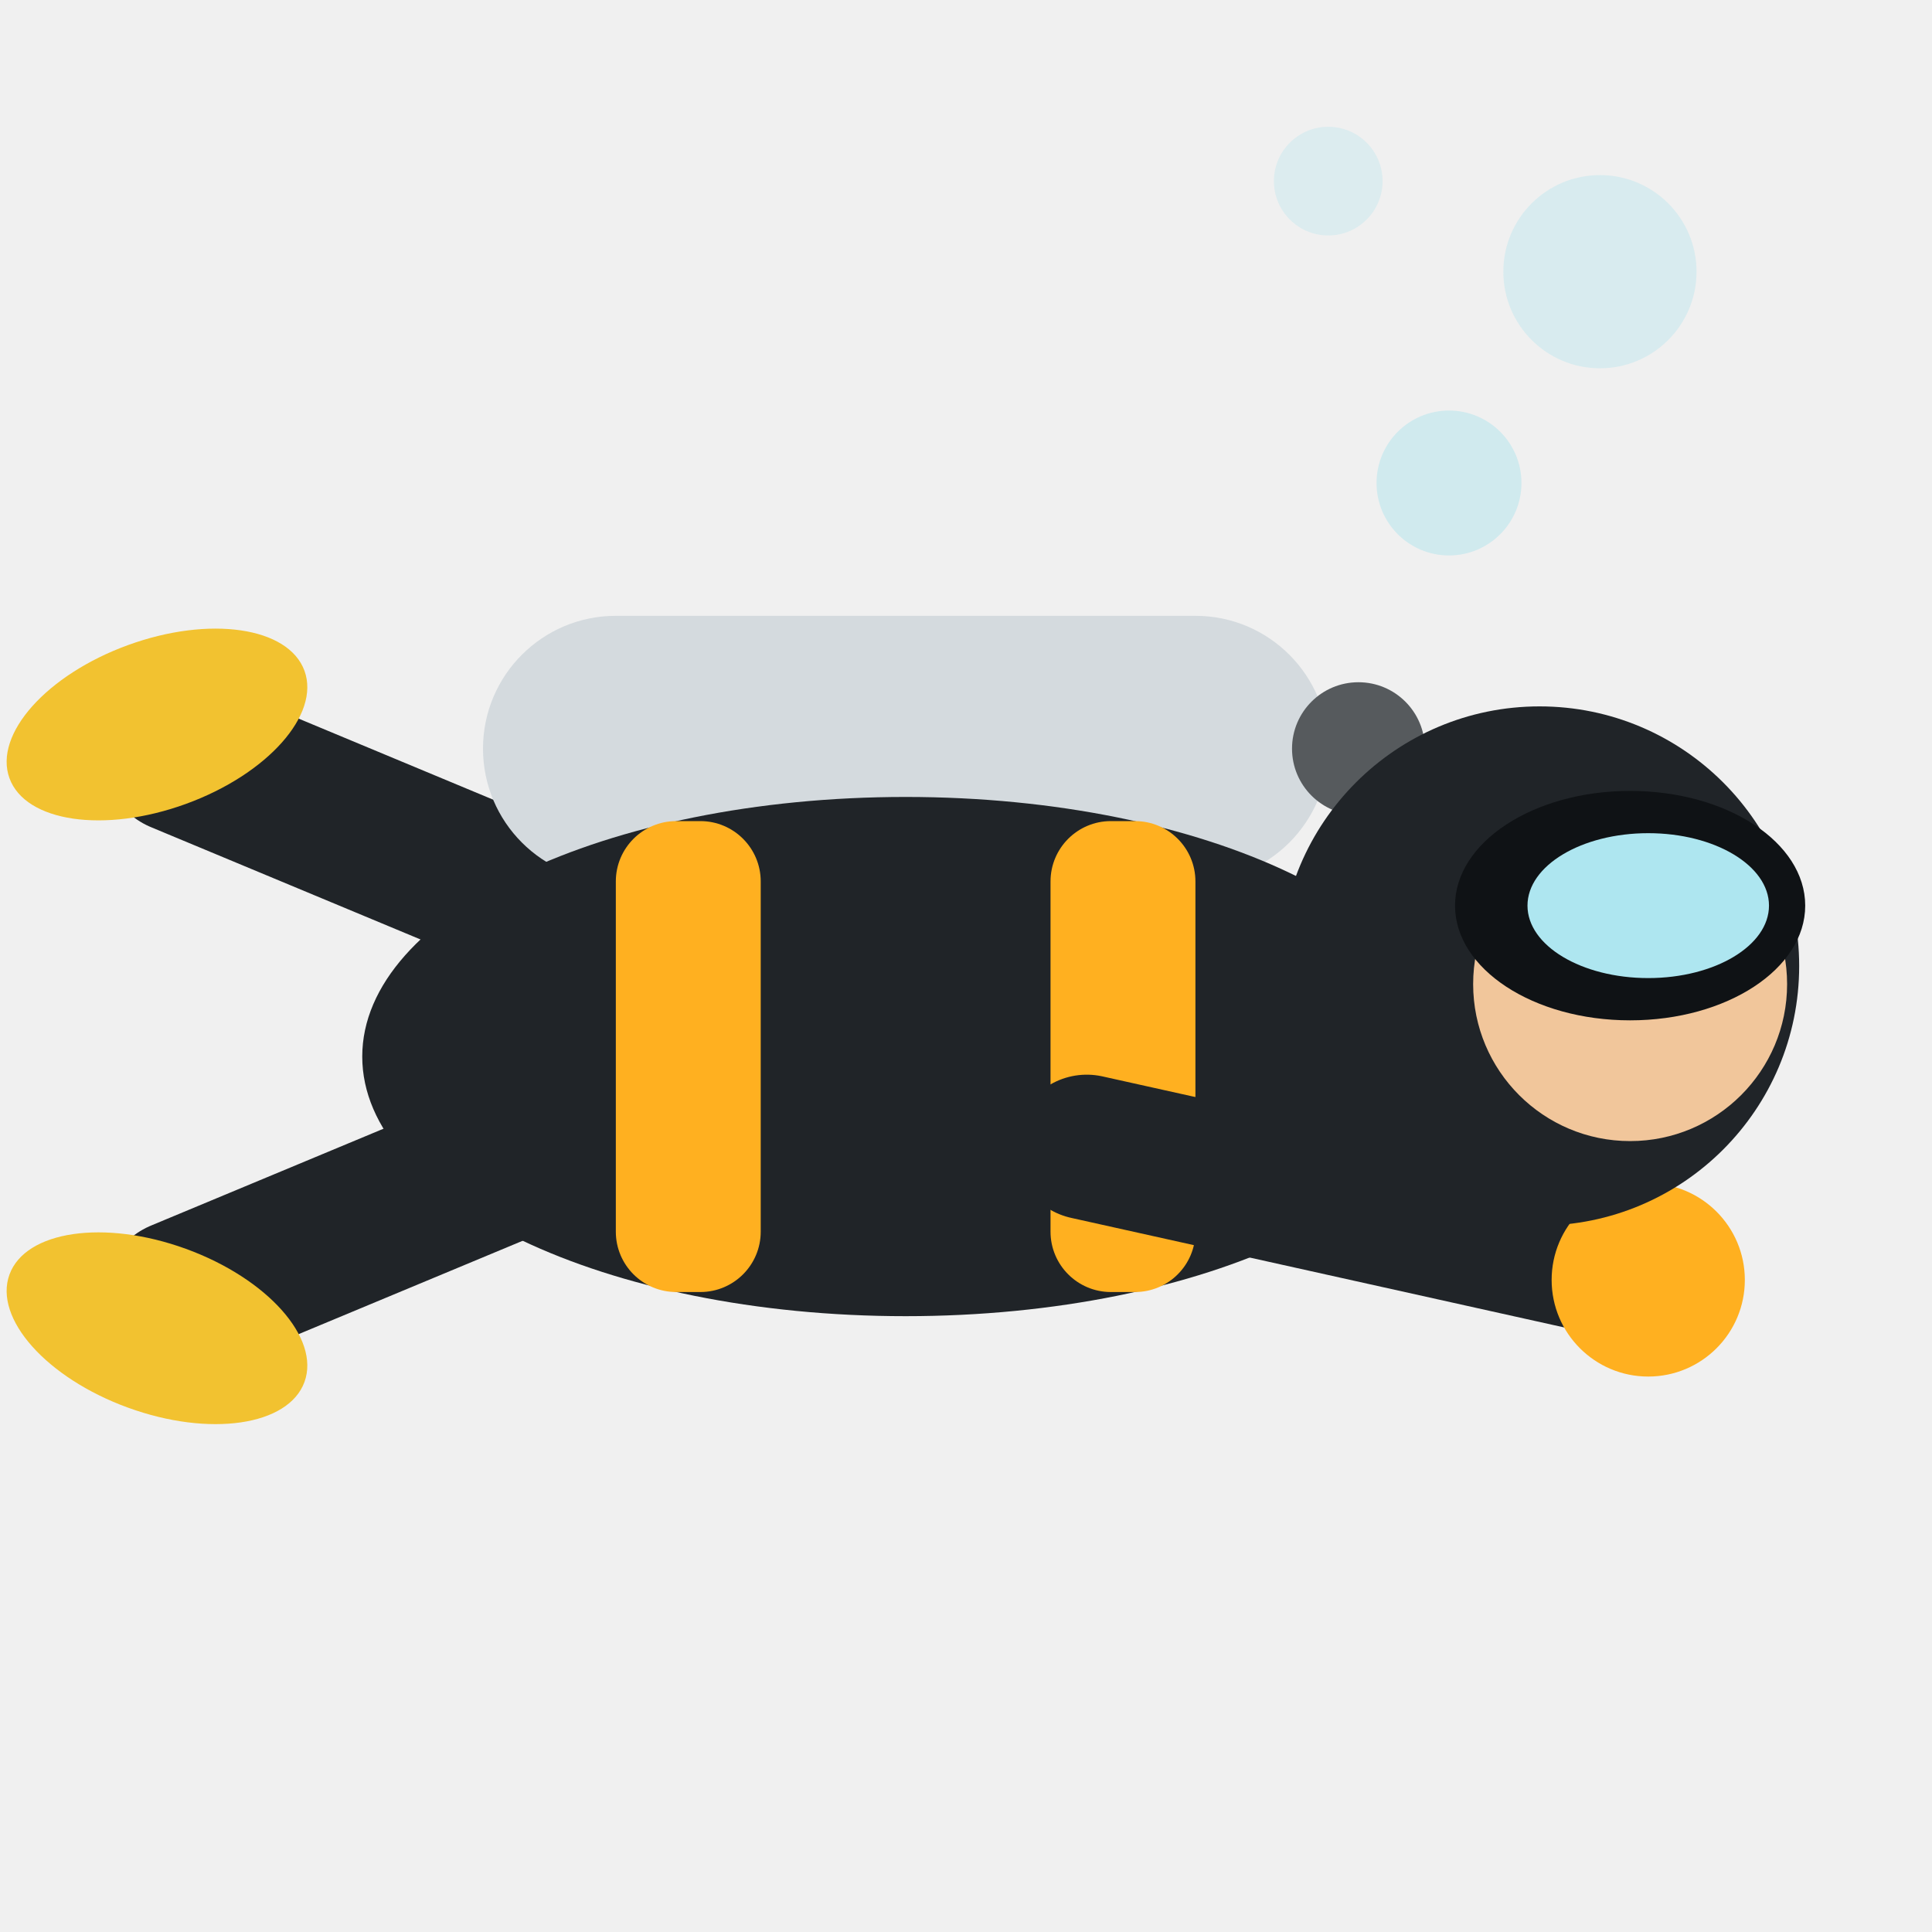
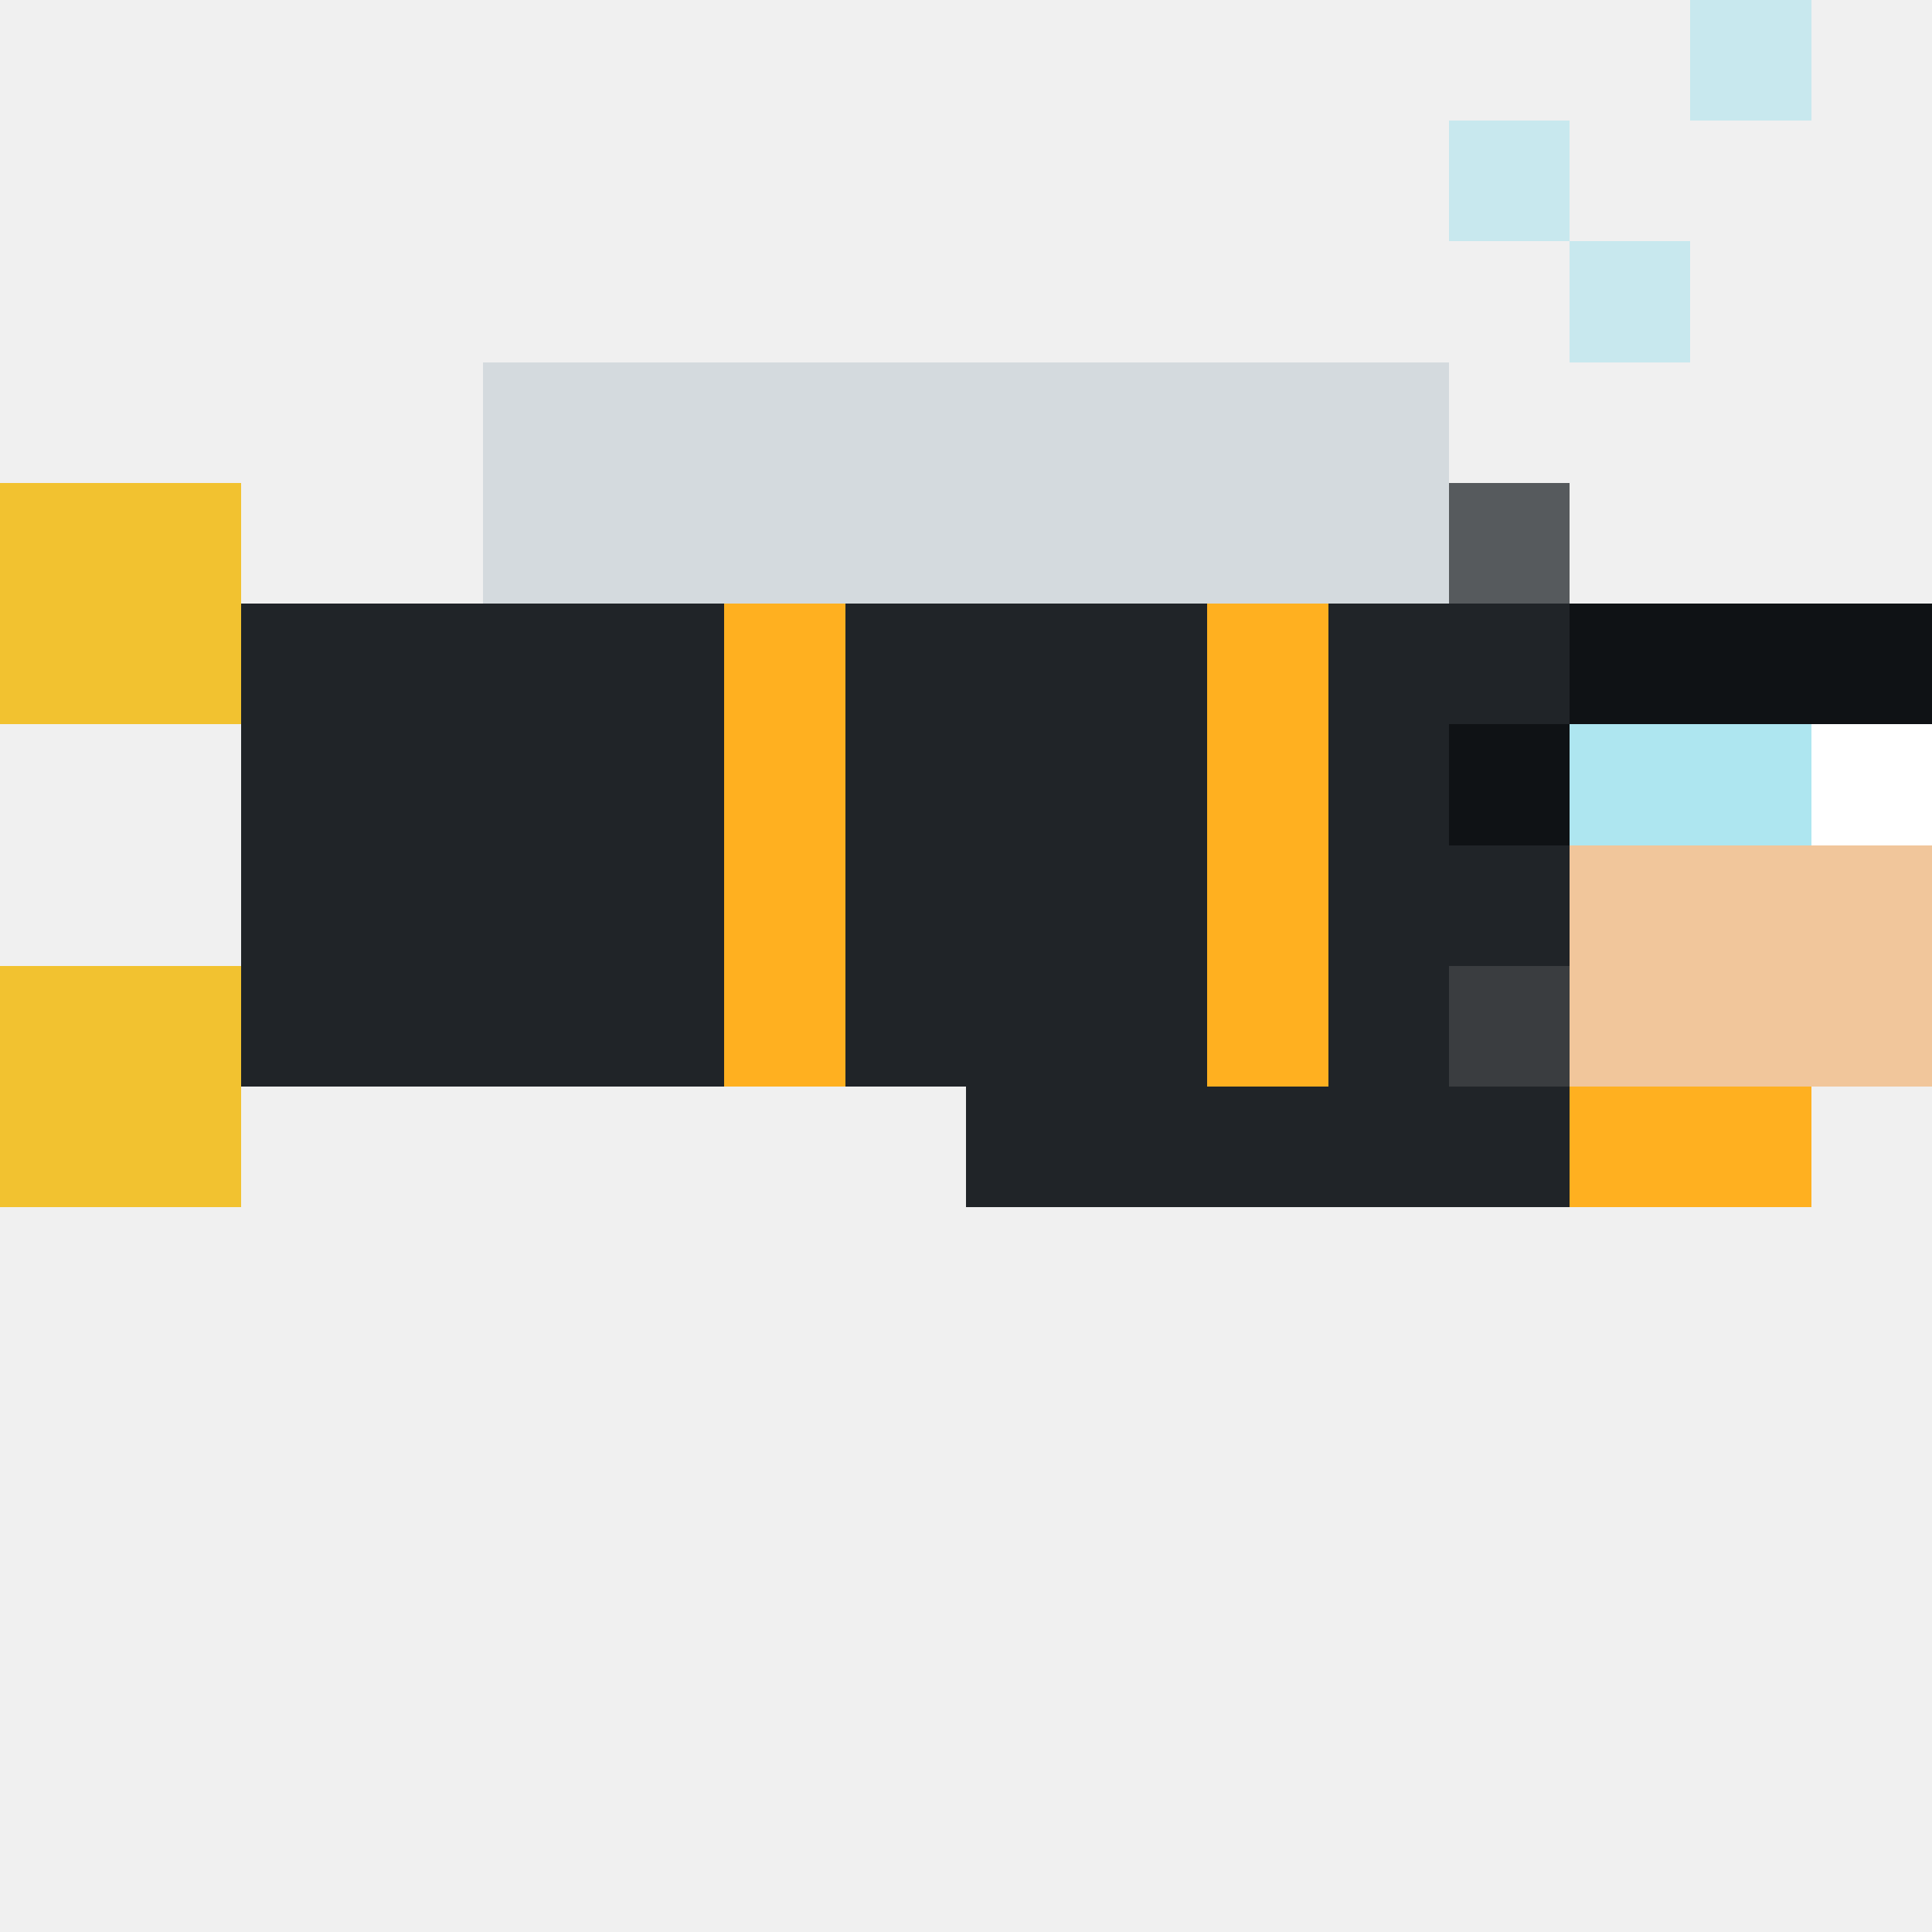
<svg xmlns="http://www.w3.org/2000/svg" viewBox="0 0 32 32">
-   <circle cx="24" cy="8" r="1.2" fill="#c8e8ee" opacity=".8" />
-   <circle cx="26.5" cy="4.5" r="1.6" fill="#c8e8ee" opacity=".6" />
-   <circle cx="22" cy="3" r=".9" fill="#c8e8ee" opacity=".5" />
-   <path d="M9 15 L3 12.5" stroke="#202428" stroke-width="2.6" stroke-linecap="round" />
-   <path d="M9 19 L3 21.5" stroke="#202428" stroke-width="2.6" stroke-linecap="round" />
-   <ellipse cx="2.6" cy="12" rx="2.6" ry="1.4" fill="#f2c230" transform="rotate(-20 2.6 12)" />
-   <ellipse cx="2.6" cy="22" rx="2.6" ry="1.4" fill="#f2c230" transform="rotate(20 2.6 22)" />
-   <rect x="8" y="10.2" width="14" height="4.4" rx="2.2" fill="#d4dade" />
-   <circle cx="22.5" cy="12.4" r="1.1" fill="#565a5d" />
-   <ellipse cx="15" cy="17.5" rx="9" ry="4.3" fill="#202428" />
-   <rect x="10.2" y="13.6" width="2.4" height="7.8" rx="1" fill="#ffb020" />
-   <rect x="17.4" y="13.6" width="2.4" height="7.8" rx="1" fill="#ffb020" />
-   <path d="M18 19 L27 21" stroke="#202428" stroke-width="2.4" stroke-linecap="round" />
-   <circle cx="27.3" cy="21.2" r="1.6" fill="#ffb020" />
-   <circle cx="25.5" cy="16" r="4.3" fill="#202428" />
-   <circle cx="27" cy="16.3" r="2.6" fill="#f1c69b" />
-   <ellipse cx="27" cy="15" rx="2.9" ry="1.9" fill="#0f1215" />
-   <ellipse cx="27.3" cy="15" rx="2" ry="1.2" fill="#aee6f0" />
+   <g shape-rendering="crispEdges">
+     <rect x="28" y="0" width="2" height="2" fill="#c8e8ee" />
+     <rect x="24" y="2" width="2" height="2" fill="#c8e8ee" />
+     <rect x="26" y="4" width="2" height="2" fill="#c8e8ee" />
+     <rect x="8" y="6" width="2" height="2" fill="#d4dade" />
+     <rect x="10" y="6" width="2" height="2" fill="#d4dade" />
+     <rect x="12" y="6" width="2" height="2" fill="#d4dade" />
+     <rect x="14" y="6" width="2" height="2" fill="#d4dade" />
+     <rect x="16" y="6" width="2" height="2" fill="#d4dade" />
+     <rect x="18" y="6" width="2" height="2" fill="#d4dade" />
+     <rect x="20" y="6" width="2" height="2" fill="#d4dade" />
+     <rect x="22" y="6" width="2" height="2" fill="#d4dade" />
+     <rect x="0" y="8" width="2" height="2" fill="#f2c230" />
+     <rect x="2" y="8" width="2" height="2" fill="#f2c230" />
+     <rect x="8" y="8" width="2" height="2" fill="#d4dade" />
+     <rect x="10" y="8" width="2" height="2" fill="#d4dade" />
+     <rect x="12" y="8" width="2" height="2" fill="#d4dade" />
+     <rect x="14" y="8" width="2" height="2" fill="#d4dade" />
+     <rect x="16" y="8" width="2" height="2" fill="#d4dade" />
+     <rect x="18" y="8" width="2" height="2" fill="#d4dade" />
+     <rect x="20" y="8" width="2" height="2" fill="#d4dade" />
+     <rect x="22" y="8" width="2" height="2" fill="#d4dade" />
+     <rect x="24" y="8" width="2" height="2" fill="#565a5d" />
+     <rect x="0" y="10" width="2" height="2" fill="#f2c230" />
+     <rect x="2" y="10" width="2" height="2" fill="#f2c230" />
+     <rect x="4" y="10" width="2" height="2" fill="#202428" />
+     <rect x="6" y="10" width="2" height="2" fill="#202428" />
+     <rect x="8" y="10" width="2" height="2" fill="#202428" />
+     <rect x="10" y="10" width="2" height="2" fill="#202428" />
+     <rect x="12" y="10" width="2" height="2" fill="#ffb020" />
+     <rect x="14" y="10" width="2" height="2" fill="#202428" />
+     <rect x="16" y="10" width="2" height="2" fill="#202428" />
+     <rect x="18" y="10" width="2" height="2" fill="#202428" />
+     <rect x="20" y="10" width="2" height="2" fill="#ffb020" />
+     <rect x="22" y="10" width="2" height="2" fill="#202428" />
+     <rect x="24" y="10" width="2" height="2" fill="#202428" />
+     <rect x="26" y="10" width="2" height="2" fill="#0f1215" />
+     <rect x="28" y="10" width="2" height="2" fill="#0f1215" />
+     <rect x="30" y="10" width="2" height="2" fill="#0f1215" />
+     <rect x="4" y="12" width="2" height="2" fill="#202428" />
+     <rect x="6" y="12" width="2" height="2" fill="#202428" />
+     <rect x="8" y="12" width="2" height="2" fill="#202428" />
+     <rect x="10" y="12" width="2" height="2" fill="#202428" />
+     <rect x="12" y="12" width="2" height="2" fill="#ffb020" />
+     <rect x="14" y="12" width="2" height="2" fill="#202428" />
+     <rect x="16" y="12" width="2" height="2" fill="#202428" />
+     <rect x="18" y="12" width="2" height="2" fill="#202428" />
+     <rect x="20" y="12" width="2" height="2" fill="#ffb020" />
+     <rect x="22" y="12" width="2" height="2" fill="#202428" />
+     <rect x="24" y="12" width="2" height="2" fill="#0f1215" />
+     <rect x="26" y="12" width="2" height="2" fill="#aee6f0" />
+     <rect x="28" y="12" width="2" height="2" fill="#aee6f0" />
+     <rect x="30" y="12" width="2" height="2" fill="#ffffff" />
+     <rect x="4" y="14" width="2" height="2" fill="#202428" />
+     <rect x="6" y="14" width="2" height="2" fill="#202428" />
+     <rect x="8" y="14" width="2" height="2" fill="#202428" />
+     <rect x="10" y="14" width="2" height="2" fill="#202428" />
+     <rect x="12" y="14" width="2" height="2" fill="#ffb020" />
+     <rect x="14" y="14" width="2" height="2" fill="#202428" />
+     <rect x="16" y="14" width="2" height="2" fill="#202428" />
+     <rect x="18" y="14" width="2" height="2" fill="#202428" />
+     <rect x="20" y="14" width="2" height="2" fill="#ffb020" />
+     <rect x="22" y="14" width="2" height="2" fill="#202428" />
+     <rect x="24" y="14" width="2" height="2" fill="#202428" />
+     <rect x="26" y="14" width="2" height="2" fill="#f1c69b" />
+     <rect x="28" y="14" width="2" height="2" fill="#f1c69b" />
+     <rect x="30" y="14" width="2" height="2" fill="#f1c69b" />
+     <rect x="0" y="16" width="2" height="2" fill="#f2c230" />
+     <rect x="2" y="16" width="2" height="2" fill="#f2c230" />
+     <rect x="4" y="16" width="2" height="2" fill="#202428" />
+     <rect x="6" y="16" width="2" height="2" fill="#202428" />
+     <rect x="8" y="16" width="2" height="2" fill="#202428" />
+     <rect x="10" y="16" width="2" height="2" fill="#202428" />
+     <rect x="12" y="16" width="2" height="2" fill="#ffb020" />
+     <rect x="14" y="16" width="2" height="2" fill="#202428" />
+     <rect x="16" y="16" width="2" height="2" fill="#202428" />
+     <rect x="18" y="16" width="2" height="2" fill="#202428" />
+     <rect x="20" y="16" width="2" height="2" fill="#ffb020" />
+     <rect x="22" y="16" width="2" height="2" fill="#202428" />
+     <rect x="24" y="16" width="2" height="2" fill="#3a3d40" />
+     <rect x="26" y="16" width="2" height="2" fill="#f1c69b" />
+     <rect x="28" y="16" width="2" height="2" fill="#f1c69b" />
+     <rect x="30" y="16" width="2" height="2" fill="#f1c69b" />
+     <rect x="0" y="18" width="2" height="2" fill="#f2c230" />
+     <rect x="2" y="18" width="2" height="2" fill="#f2c230" />
+     <rect x="16" y="18" width="2" height="2" fill="#202428" />
+     <rect x="18" y="18" width="2" height="2" fill="#202428" />
+     <rect x="20" y="18" width="2" height="2" fill="#202428" />
+     <rect x="22" y="18" width="2" height="2" fill="#202428" />
+     <rect x="24" y="18" width="2" height="2" fill="#202428" />
+     <rect x="26" y="18" width="2" height="2" fill="#ffb020" />
+     <rect x="28" y="18" width="2" height="2" fill="#ffb020" />
+   </g>
</svg>
